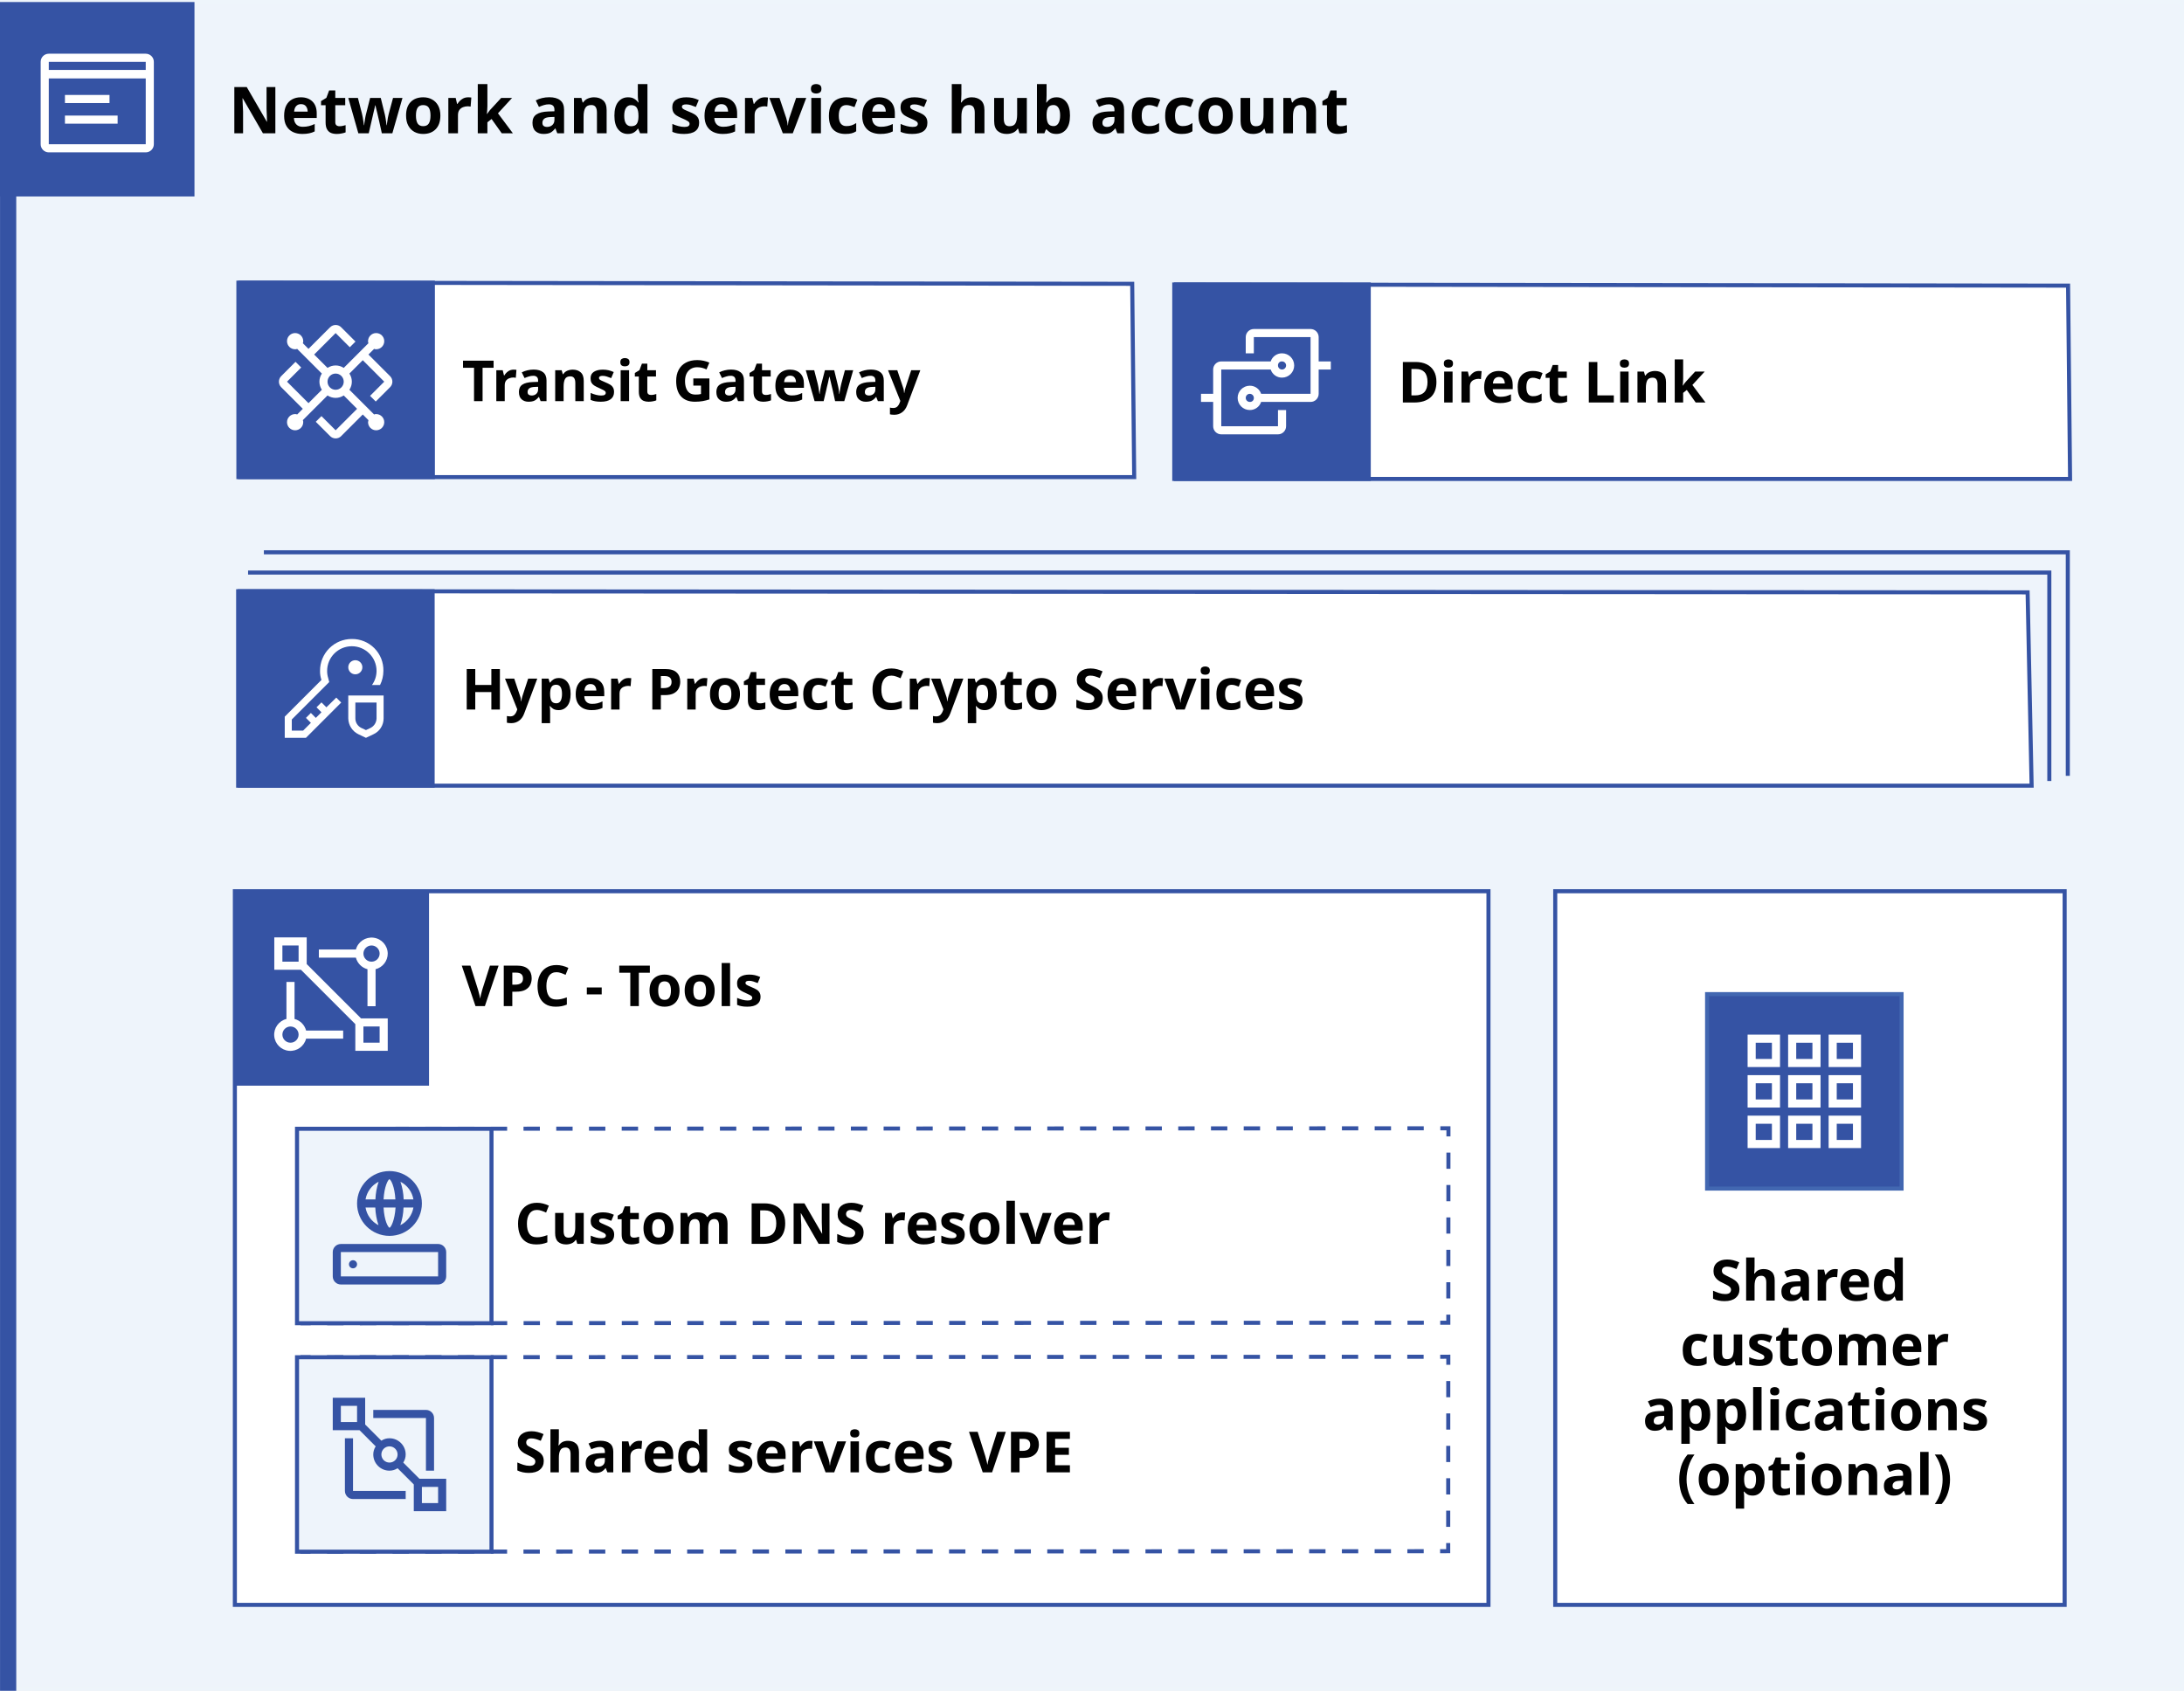
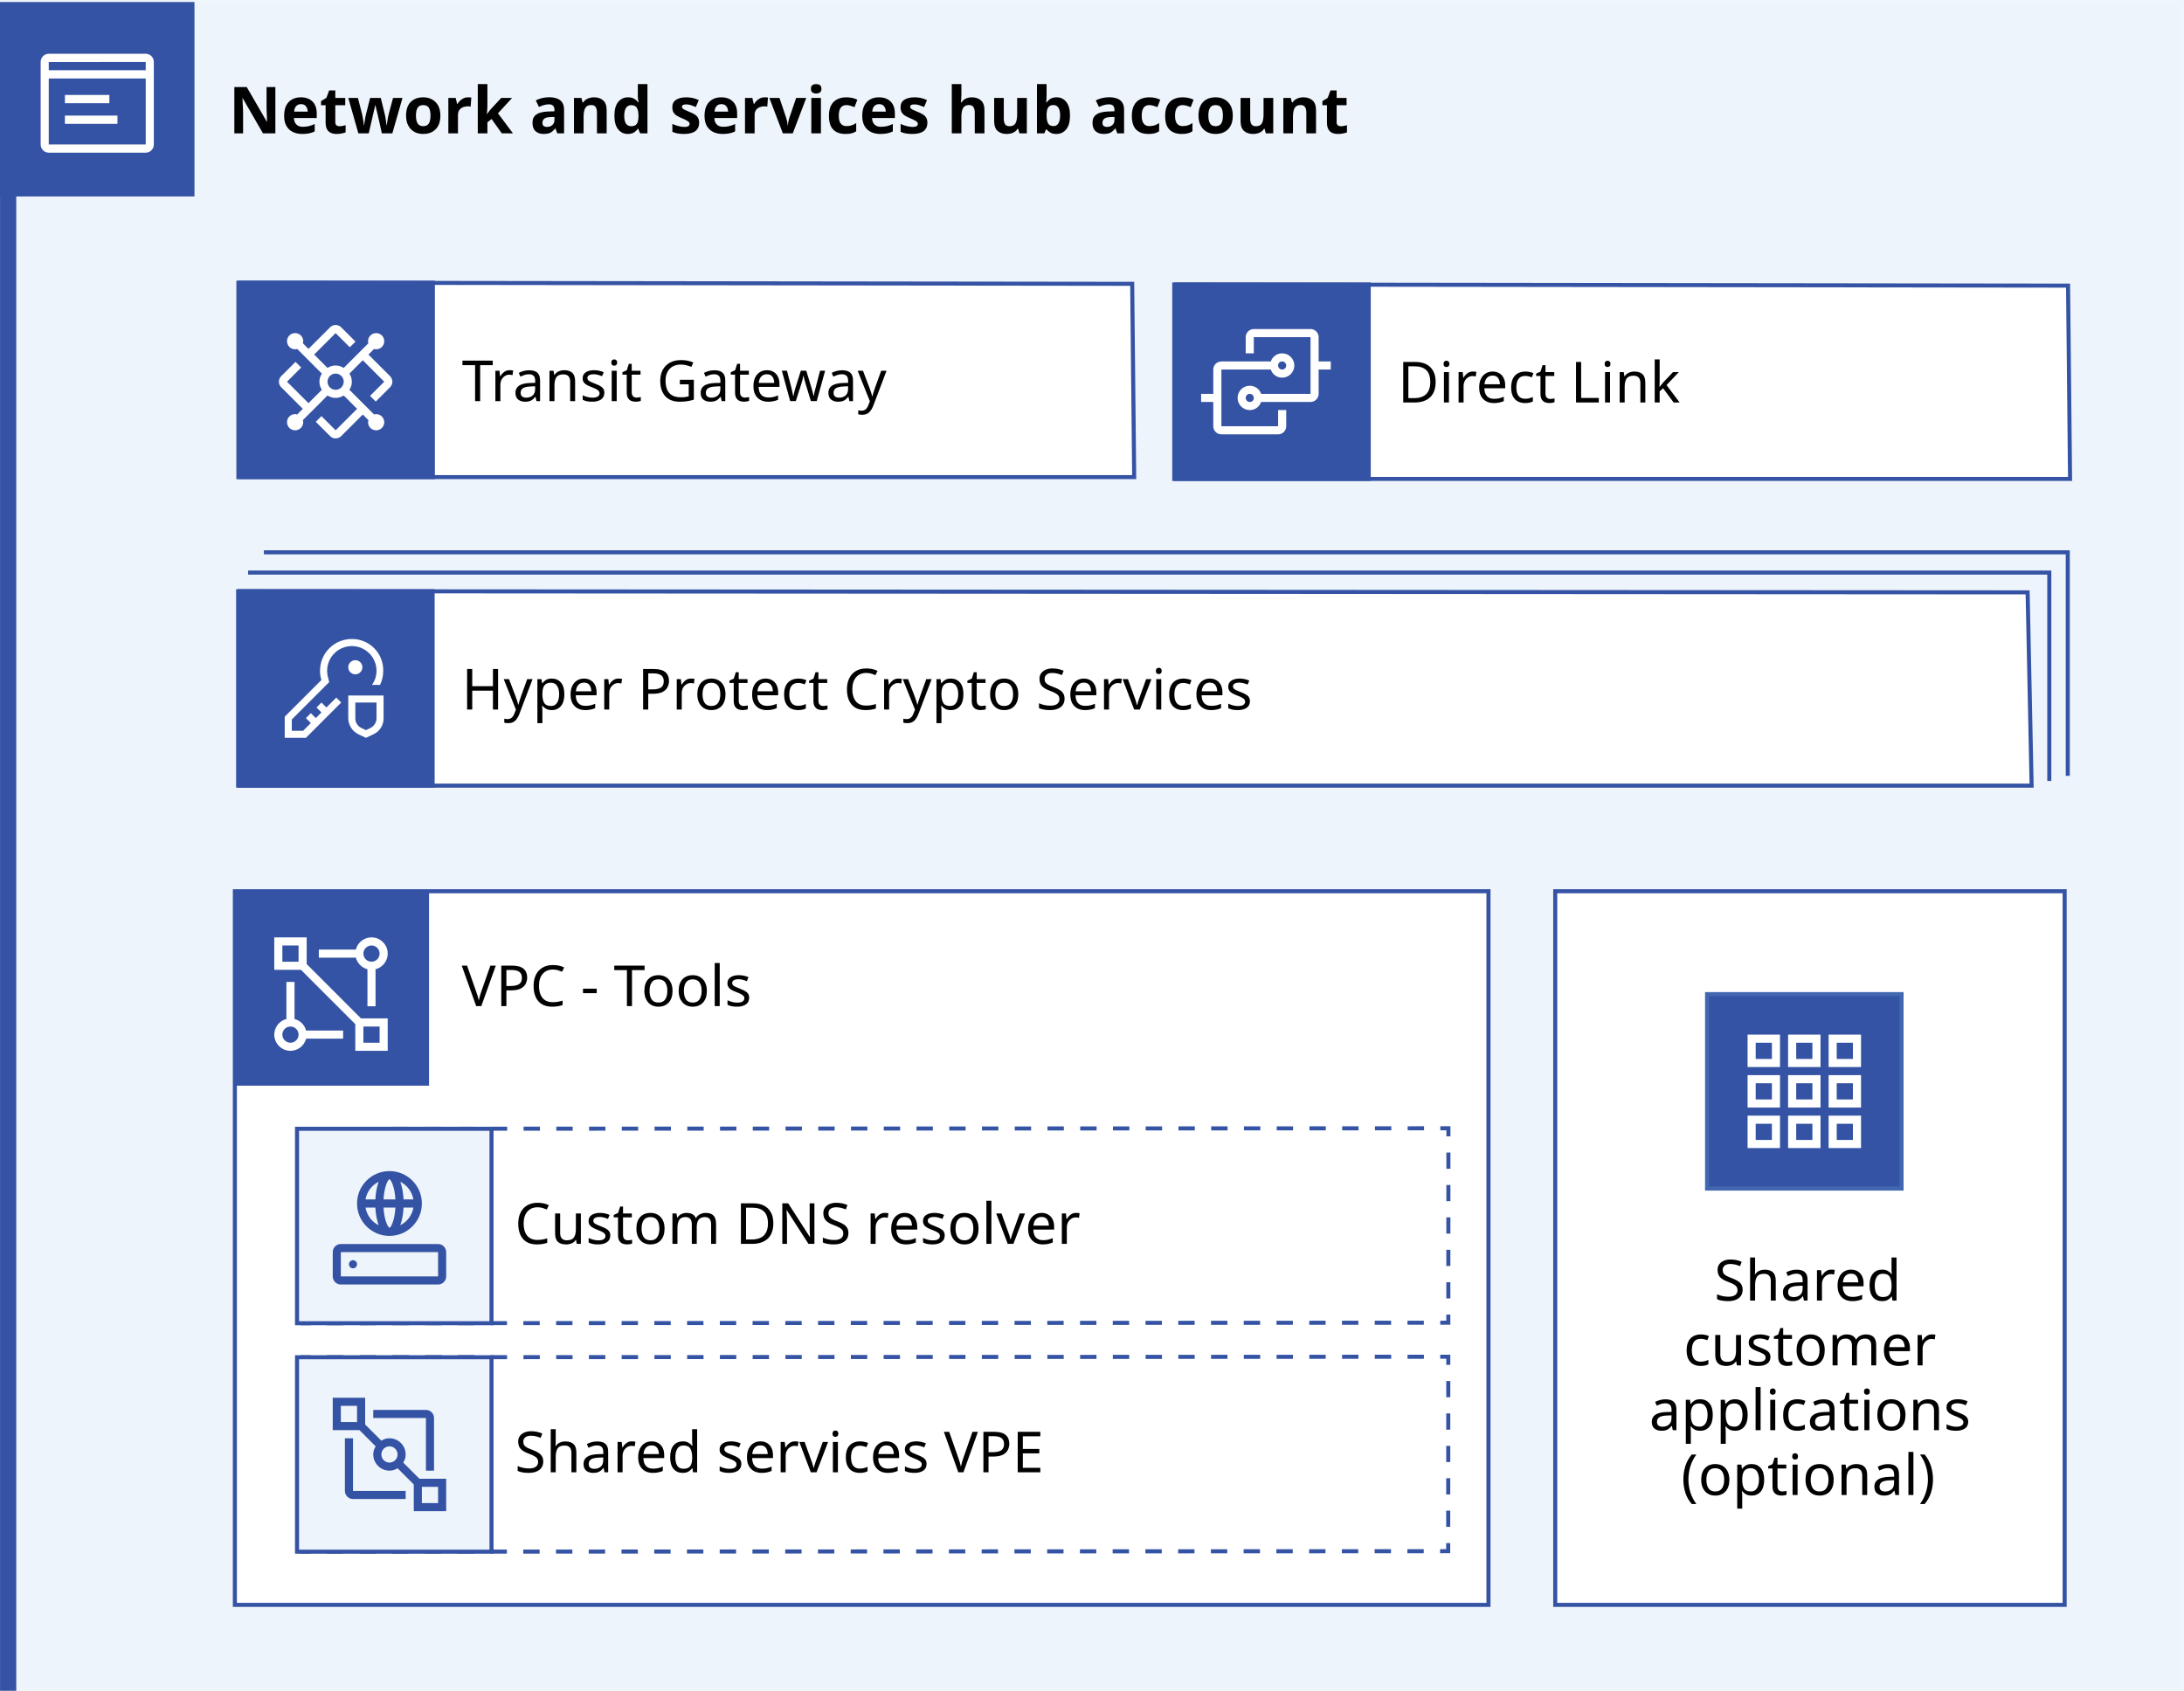
- <svg xmlns="http://www.w3.org/2000/svg" width="539.05" height="417.39" viewBox="0 0 539.05 417.39">
+ <svg xmlns="http://www.w3.org/2000/svg" width="539.053" height="417.391" viewBox="0 0 539.053 417.391">
  <defs>
-     <style>.cls-1,.cls-9{fill:#eef4fb;}.cls-1{stroke:#eef5fb;}.cls-1,.cls-11,.cls-12,.cls-3,.cls-5,.cls-6,.cls-7,.cls-8,.cls-9{stroke-miterlimit:10;}.cls-12,.cls-2,.cls-3{fill:#3553a4;}.cls-11,.cls-3,.cls-5,.cls-6,.cls-7,.cls-8,.cls-9{stroke:#3553a4;}.cls-4,.cls-5{fill:#fff;}.cls-10,.cls-11,.cls-6,.cls-7,.cls-8{fill:none;}.cls-7{stroke-dasharray:4.04 4.04;}.cls-8{stroke-dasharray:4 4;}.cls-11{fill-rule:evenodd;}.cls-12{stroke:#4267b1;}.cls-13{font-size:16px;}.cls-13,.cls-14{fill:#010101;font-family:IBMPlexSans-SemiBold, IBM Plex Sans;font-weight:600;}.cls-14{font-size:14px;}</style>
+     <style>.cls-1,.cls-9{fill:#eef4fb;}.cls-1{stroke:#eef5fb;}.cls-1,.cls-11,.cls-12,.cls-3,.cls-5,.cls-6,.cls-7,.cls-8,.cls-9{stroke-miterlimit:10;}.cls-12,.cls-2,.cls-3{fill:#3553a4;}.cls-11,.cls-3,.cls-5,.cls-6,.cls-7,.cls-8,.cls-9{stroke:#3553a4;}.cls-4,.cls-5{fill:#fff;}.cls-10,.cls-11,.cls-6,.cls-7,.cls-8{fill:none;}.cls-7{stroke-dasharray:4.041 4.041;}.cls-8{stroke-dasharray:4 4;}.cls-11{fill-rule:evenodd;}.cls-12{stroke:#4267b1;}.cls-13{font-size:16px;font-family:IBMPlexSans-SemiBold, IBM Plex Sans;font-weight:600;}.cls-13,.cls-14{fill:#010101;}.cls-14{font-size:14px;font-family:IBMPlexSans, IBM Plex Sans;}</style>
  </defs>
  <g id="Background">
-     <rect class="cls-1" x="0.51" y="0.5" width="538.04" height="416.39" />
+     <rect class="cls-1" x="0.512" y="0.5" width="538.041" height="416.391" />
    <rect class="cls-2" y="0.5" width="48" height="48" />
-     <rect class="cls-3" x="0.51" y="48.5" width="3" height="368.39" />
-     <path class="cls-4" d="M537.4,29.83h11v2h-11Zm0,5.09h13v2h-13Z" transform="translate(-521.37 -6.39)" />
-     <path class="cls-4" d="M557.34,19.65H533.41a2,2,0,0,0-2,2V42a2,2,0,0,0,2,2h23.93a2,2,0,0,0,2-2V21.69A2,2,0,0,0,557.34,19.65Zm0,2v2H533.41v-2ZM533.41,42V25.76h23.93V42Z" transform="translate(-521.37 -6.39)" />
-     <rect class="cls-5" x="57.97" y="220.01" width="309.41" height="176.17" />
-     <rect class="cls-4" x="74.68" y="278.59" width="282.81" height="48" />
-     <polyline class="cls-6" points="74.69 280.65 74.69 278.65 76.69 278.65" />
-     <line class="cls-7" x1="80.73" y1="278.65" x2="353.48" y2="278.53" />
-     <polyline class="cls-6" points="355.5 278.53 357.5 278.53 357.5 280.53" />
-     <line class="cls-8" x1="357.5" y1="284.53" x2="357.47" y2="322.53" />
-     <polyline class="cls-6" points="357.47 324.53 357.47 326.53 355.47 326.53" />
-     <line class="cls-7" x1="351.43" y1="326.53" x2="78.69" y2="326.65" />
-     <polyline class="cls-6" points="76.67 326.65 74.67 326.65 74.67 324.65" />
-     <line class="cls-8" x1="74.67" y1="320.66" x2="74.69" y2="282.65" />
-     <rect class="cls-4" x="74.65" y="334.99" width="282.81" height="48" />
-     <polyline class="cls-6" points="74.66 337.05 74.66 335.05 76.66 335.05" />
-     <line class="cls-7" x1="80.7" y1="335.05" x2="353.45" y2="334.93" />
-     <polyline class="cls-6" points="355.47 334.93 357.47 334.92 357.47 336.92" />
-     <line class="cls-8" x1="357.46" y1="340.92" x2="357.44" y2="378.92" />
-     <polyline class="cls-6" points="357.44 380.92 357.44 382.92 355.44 382.93" />
-     <line class="cls-7" x1="351.4" y1="382.93" x2="78.66" y2="383.05" />
-     <polyline class="cls-6" points="76.64 383.05 74.64 383.05 74.64 381.05" />
-     <line class="cls-8" x1="74.64" y1="377.05" x2="74.66" y2="339.05" />
-     <rect class="cls-9" x="73.31" y="278.65" width="48" height="48" />
-     <rect class="cls-9" x="73.31" y="335.05" width="48" height="48" />
-     <rect class="cls-2" x="57.89" y="220.01" width="48" height="48" />
-     <path class="cls-4" d="M610.48,257.79l-13.41-13.41v-6.59h-8v8h6.58l13.42,13.42v6.58h8v-8Zm-15.41-14h-4v-4h4Zm20,20h-4v-4h4Z" transform="translate(-521.37 -6.39)" />
-     <path class="cls-4" d="M617.07,241.79a4,4,0,0,0-7.86-1h-9.14v2h9.14a4,4,0,0,0,2.86,2.86v9.14h2v-9.14A4,4,0,0,0,617.07,241.79Zm-4,2a2,2,0,1,1,2-2A2,2,0,0,1,613.07,243.79Z" transform="translate(-521.37 -6.39)" />
-     <path class="cls-4" d="M606.07,260.79h-9.15a4,4,0,0,0-2.85-2.86v-9.14h-2v9.14a4,4,0,1,0,4.85,4.86h9.15Zm-13,3a2,2,0,1,1,2-2A2,2,0,0,1,593.07,263.79Z" transform="translate(-521.37 -6.39)" />
-     <path class="cls-2" d="M617.5,295.48a8,8,0,1,0,8,8A8,8,0,0,0,617.5,295.48Zm5.91,7H621a15.11,15.11,0,0,0-.79-4.36A6,6,0,0,1,623.41,302.48Zm-5.89,7h0c-.39-.12-1.31-1.82-1.48-5H619C618.8,307.66,617.87,309.36,617.52,309.48Zm-1.48-7c.17-3.17,1.09-4.87,1.44-5h0c.38.12,1.31,1.83,1.48,5Zm-1.22-4.36a15.45,15.45,0,0,0-.79,4.36h-2.44A6,6,0,0,1,614.82,298.12Zm-3.23,6.36H614a15.32,15.32,0,0,0,.79,4.36A6,6,0,0,1,611.59,304.48Zm8.59,4.36a15,15,0,0,0,.79-4.36h2.44a6,6,0,0,1-3.23,4.36Z" transform="translate(-521.37 -6.39)" />
-     <path class="cls-2" d="M629.5,323.48h-24a2,2,0,0,1-2-2v-6a2,2,0,0,1,2-2h24a2,2,0,0,1,2,2v6A2,2,0,0,1,629.5,323.48Zm-24-8v6h24v-6Z" transform="translate(-521.37 -6.39)" />
-     <circle class="cls-2" cx="87.13" cy="312.1" r="1" />
-     <path id="_Path_" data-name=" Path " class="cls-2" d="M621.5,376.44h-13a2,2,0,0,1-2-2v-13h2v13h13Z" transform="translate(-521.37 -6.39)" />
-     <path id="_Compound_Path_" data-name=" Compound Path " class="cls-2" d="M624.9,371.44l-4-4a3.66,3.66,0,0,0,.6-2,4,4,0,0,0-4-4,3.48,3.48,0,0,0-2,.6l-4-4v-6.6h-8v8h6.6l4,4a3.61,3.61,0,0,0-.6,2,4,4,0,0,0,4,4,3.64,3.64,0,0,0,2-.6l4,4v6.6h8v-8Zm-15.4-14h-4v-4h4Zm8,10a2,2,0,1,1,2-2A2,2,0,0,1,617.5,367.44Zm12,10h-4v-4h4Z" transform="translate(-521.37 -6.39)" />
-     <path id="_Path_2" data-name=" Path 2" class="cls-2" d="M626.5,369.44h2v-13a2,2,0,0,0-2-2h-13v2h13Z" transform="translate(-521.37 -6.39)" />
-     <rect id="_Transparent_Rectangle_" data-name=" Transparent Rectangle " class="cls-10" x="80.13" y="343.05" width="32" height="32" />
-     <polygon class="cls-5" points="59.25 69.78 279.45 70.06 279.94 117.78 59.25 117.78 59.25 69.78" />
-     <rect class="cls-3" x="58.84" y="69.78" width="48" height="48" />
-     <polygon class="cls-5" points="290.24 70.23 510.44 70.51 510.93 118.23 290.24 118.23 290.24 70.23" />
-     <rect class="cls-3" x="289.83" y="70.23" width="48" height="48" />
-     <path class="cls-4" d="M614.11,105.51l3.5-3.5a1.92,1.92,0,0,0,.07-2.73l-.07-.07-5.3-5.3,1.4-1.4a.89.89,0,0,0,.5.1,2,2,0,1,0-2-2,.94.94,0,0,0,.1.5l-6.1,6.1a3.63,3.63,0,0,0-4,0l-3.3-3.3,5.3-5.3,3.5,3.5,1.4-1.4-3.5-3.5a1.93,1.93,0,0,0-2.73-.06l-.07.06-5.3,5.3-1.4-1.4a.78.78,0,0,0,.1-.5,2,2,0,1,0-2,2,.85.85,0,0,0,.5-.1l6.1,6.1a3.63,3.63,0,0,0,0,4l-3.3,3.3-5.3-5.3,3.5-3.5-1.4-1.4-3.5,3.5a1.94,1.94,0,0,0-.06,2.74l.06.06,5.3,5.3-1.4,1.4a.94.94,0,0,0-.5-.1,2,2,0,1,0,2,2,.81.81,0,0,0-.1-.5l6.1-6.1a3.63,3.63,0,0,0,4,0l3.3,3.3-5.3,5.3-3.5-3.5-1.4,1.4,3.5,3.5a1.93,1.93,0,0,0,2.74.07l.06-.07,5.3-5.3,1.4,1.4c0,.2-.1.3-.1.5a2,2,0,1,0,2-2,1,1,0,0,0-.5.1l-6.1-6.1a3.63,3.63,0,0,0,0-4l3.3-3.3,5.3,5.3-3.5,3.5Zm-9.9-2.9a2,2,0,1,1,2-2A2,2,0,0,1,604.21,102.61Z" transform="translate(-521.37 -6.39)" />
-     <path class="cls-4" d="M835,97.61a2.91,2.91,0,0,0,2.8,2,3,3,0,0,0,0-6,2.91,2.91,0,0,0-2.8,2h-12.2a2,2,0,0,0-2,2v6h-3v2h3v6a2,2,0,0,0,2,2h14a2,2,0,0,0,2-2v-4h-2v4h-14v-14Zm2.8-2a1,1,0,1,1-1,1A.94.94,0,0,1,837.84,95.61Z" transform="translate(-521.37 -6.39)" />
-     <path class="cls-4" d="M846.84,95.61v-6a2,2,0,0,0-2-2h-14a2,2,0,0,0-2,2v4h2v-4h14v14h-12.2a2.91,2.91,0,0,0-2.8-2,3,3,0,0,0,0,6,2.91,2.91,0,0,0,2.8-2h12.2a2,2,0,0,0,2-2v-6h3v-2Zm-17,10a1,1,0,1,1,1-1A.94.94,0,0,1,829.84,105.61Z" transform="translate(-521.37 -6.39)" />
-     <rect id="_Transparent_Rectangle_2" data-name="&lt;Transparent Rectangle&gt;" class="cls-10" x="296.46" y="78.23" width="32" height="32" />
-     <polygon class="cls-5" points="59.18 145.95 500.45 146.23 501.44 193.95 59.18 193.95 59.18 145.95" />
-     <rect class="cls-3" x="58.78" y="145.95" width="48" height="48" />
-     <path class="cls-4" d="M611.69,188.53l-1.83-.87a4.44,4.44,0,0,1-2.53-3.92v-5.66h8.72v5.66a4.29,4.29,0,0,1-2.53,3.92Zm-2.61-8.71v3.92a2.61,2.61,0,0,0,1.48,2.35l1.13.53,1.13-.53a2.71,2.71,0,0,0,1.49-2.35v-3.92Z" transform="translate(-521.37 -6.39)" />
-     <circle class="cls-4" cx="87.7" cy="164.72" r="1.74" />
-     <path class="cls-4" d="M608.21,164.13a7.82,7.82,0,0,0-7.85,7.85,6.53,6.53,0,0,0,.35,2.26l-9.06,9.06v5.23h5.23l8.71-8.71-1.22-1.22L601.93,181l-1.22-1.22L599.49,181l1.22,1.22-1.39,1.39-1.22-1.22-1.22,1.22,1.22,1.22-1.92,1.92h-2.79V184l8.54-8.54.7-.7-.26-1a5.83,5.83,0,0,1-.26-1.74,6.1,6.1,0,1,1,12.2,0,5.94,5.94,0,0,1-1.14,3.48h2A7.86,7.86,0,0,0,616,172,7.69,7.69,0,0,0,608.21,164.13Z" transform="translate(-521.37 -6.39)" />
-     <polyline class="cls-11" points="61.23 141.34 505.81 141.34 505.81 192.8" />
-     <polyline class="cls-11" points="65.13 136.34 510.37 136.34 510.37 191.52" />
-     <rect class="cls-5" x="383.86" y="220.01" width="125.73" height="176.17" />
-     <rect class="cls-12" x="421.34" y="245.41" width="48" height="48" />
-     <path class="cls-4" d="M958.71,263.8v4h-4v-4Zm2-2h-8v8h8Zm8,2v4h-4v-4Zm2-2h-8v8h8Zm8,2v4h-4v-4Zm2-2h-8v8h8Zm-22,12v4h-4v-4Zm2-2h-8v8h8Zm8,2v4h-4v-4Zm2-2h-8v8h8Zm8,2v4h-4v-4Zm2-2h-8v8h8Zm-22,12v4h-4v-4Zm2-2h-8v8h8Zm8,2v4h-4v-4Zm2-2h-8v8h8Zm8,2v4h-4v-4Zm2-2h-8v8h8Z" transform="translate(-521.37 -6.39)" />
+     <rect class="cls-3" x="0.512" y="48.5" width="3" height="368.391" />
+     <path class="cls-4" d="M537.395,29.83h10.971v2.035h-10.971Zm0,5.089h12.966v2.036H537.395Z" transform="translate(-521.3741 -6.3854)" />
+     <path class="cls-4" d="M557.342,19.652H533.406a2.015,2.015,0,0,0-1.995,2.035V42.043a2.015,2.015,0,0,0,1.995,2.035h23.937a2.015,2.015,0,0,0,1.995-2.035V21.688A2.015,2.015,0,0,0,557.342,19.652Zm0,2.035v2.036H533.406V21.688ZM533.406,42.043V25.759h23.937V42.043Z" transform="translate(-521.3741 -6.3854)" />
+     <rect class="cls-5" x="57.969" y="220.013" width="309.414" height="176.168" />
+     <rect class="cls-4" x="74.679" y="278.59" width="282.806" height="48" />
+     <polyline class="cls-6" points="74.691 280.655 74.692 278.655 76.692 278.654" />
+     <line class="cls-7" x1="80.733" y1="278.652" x2="353.478" y2="278.528" />
+     <polyline class="cls-6" points="355.498 278.527 357.498 278.526 357.497 280.526" />
+     <line class="cls-8" x1="357.495" y1="284.526" x2="357.475" y2="322.526" />
+     <polyline class="cls-6" points="357.474 324.526 357.473 326.526 355.473 326.527" />
+     <line class="cls-7" x1="351.432" y1="326.529" x2="78.687" y2="326.653" />
+     <polyline class="cls-6" points="76.667 326.654 74.667 326.655 74.667 324.655" />
+     <line class="cls-8" x1="74.67" y1="320.655" x2="74.69" y2="282.655" />
+     <rect class="cls-4" x="74.649" y="334.988" width="282.806" height="48" />
+     <polyline class="cls-6" points="74.661 337.053 74.662 335.053 76.662 335.052" />
+     <line class="cls-7" x1="80.703" y1="335.05" x2="353.448" y2="334.926" />
+     <polyline class="cls-6" points="355.468 334.925 357.468 334.924 357.467 336.924" />
+     <line class="cls-8" x1="357.465" y1="340.924" x2="357.445" y2="378.924" />
+     <polyline class="cls-6" points="357.443 380.924 357.442 382.924 355.442 382.925" />
+     <line class="cls-7" x1="351.402" y1="382.927" x2="78.656" y2="383.051" />
+     <polyline class="cls-6" points="76.636 383.052 74.636 383.053 74.637 381.053" />
+     <line class="cls-8" x1="74.639" y1="377.053" x2="74.66" y2="339.053" />
+     <rect class="cls-9" x="73.314" y="278.653" width="48" height="48" />
+     <rect class="cls-9" x="73.314" y="335.051" width="48" height="48" />
+     <rect class="cls-2" x="57.891" y="220.013" width="48" height="48" />
+     <path class="cls-4" d="M610.481,257.792l-13.414-13.414v-6.586h-8v8h6.586l13.414,13.414v6.586h8v-8Zm-15.414-14h-4v-4h4Zm20,20h-4v-4h4Z" transform="translate(-521.3741 -6.3854)" />
+     <path class="cls-4" d="M617.067,241.792a3.991,3.991,0,0,0-7.858-1h-9.142v2h9.142a3.994,3.994,0,0,0,2.858,2.858v9.142h2V245.65A3.996,3.996,0,0,0,617.067,241.792Zm-4,2a2,2,0,1,1,2-2A2,2,0,0,1,613.067,243.792Z" transform="translate(-521.3741 -6.3854)" />
+     <path class="cls-4" d="M606.067,260.792h-9.142a3.994,3.994,0,0,0-2.858-2.858v-9.142h-2v9.142a3.991,3.991,0,1,0,4.858,4.858h9.142Zm-13,3a2,2,0,1,1,2-2A2,2,0,0,1,593.067,263.792Z" transform="translate(-521.3741 -6.3854)" />
+     <path class="cls-2" d="M617.501,295.483a8,8,0,1,0,8,8A8,8,0,0,0,617.501,295.483Zm5.91,7h-2.438a15.248,15.248,0,0,0-.792-4.36A6.009,6.009,0,0,1,623.411,302.483Zm-5.888,6.999h-.008c-.381-.121-1.309-1.821-1.479-4.999h2.929C618.796,307.659,617.872,309.36,617.523,309.482Zm-1.487-6.999c.169-3.176,1.093-4.877,1.443-4.999h.008c.381.121,1.309,1.821,1.479,4.999Zm-1.216-4.36a15.244,15.244,0,0,0-.792,4.36h-2.438A6.008,6.008,0,0,1,614.82,298.123Zm-3.229,6.36h2.437a15.245,15.245,0,0,0,.792,4.36A6.009,6.009,0,0,1,611.591,304.483Zm8.59,4.36a15.246,15.246,0,0,0,.792-4.36h2.438a6.009,6.009,0,0,1-3.229,4.36Z" transform="translate(-521.3741 -6.3854)" />
+     <path class="cls-2" d="M629.501,323.483h-24a2.002,2.002,0,0,1-2-2v-6a2.002,2.002,0,0,1,2-2h24a2.002,2.002,0,0,1,2,2v6A2.002,2.002,0,0,1,629.501,323.483Zm-24-8v6h24v-6Z" transform="translate(-521.3741 -6.3854)" />
+     <circle class="cls-2" cx="87.127" cy="312.098" r="1" />
+     <path id="_Path_" data-name=" Path " class="cls-2" d="M621.501,376.436h-13a2.006,2.006,0,0,1-2-2v-13h2v13h13Z" transform="translate(-521.3741 -6.3854)" />
+     <path id="_Compound_Path_" data-name=" Compound Path " class="cls-2" d="M624.901,371.436l-4-4a3.606,3.606,0,0,0,.6-2,4.012,4.012,0,0,0-4-4,3.605,3.605,0,0,0-2,.6l-4-4v-6.6h-8v8h6.6l4,4a3.605,3.605,0,0,0-.6,2,4.012,4.012,0,0,0,4,4,3.607,3.607,0,0,0,2-.6l4,4v6.6h8v-8Zm-15.4-14h-4v-4h4Zm8,10a2,2,0,1,1,2-2A2,2,0,0,1,617.501,367.436Zm12,10h-4v-4h4Z" transform="translate(-521.3741 -6.3854)" />
+     <path id="_Path_2" data-name=" Path 2" class="cls-2" d="M626.501,369.436h2v-13a2.006,2.006,0,0,0-2-2h-13v2h13Z" transform="translate(-521.3741 -6.3854)" />
+     <rect id="_Transparent_Rectangle_" data-name=" Transparent Rectangle " class="cls-10" x="80.127" y="343.051" width="32" height="32" />
+     <polygon class="cls-5" points="59.247 69.781 279.447 70.064 279.94 117.781 59.247 117.781 59.247 69.781" />
+     <rect class="cls-3" x="58.84" y="69.781" width="48" height="48" />
+     <polygon class="cls-5" points="290.236 70.228 510.437 70.51 510.93 118.228 290.236 118.228 290.236 70.228" />
+     <rect class="cls-3" x="289.83" y="70.228" width="48" height="48" />
+     <path class="cls-4" d="M614.114,105.513l3.5-3.5a1.933,1.933,0,0,0,.067-2.733q-.033-.034-.067-.067l-5.3-5.3,1.4-1.4a.901.901,0,0,0,.5.1,2,2,0,1,0-2-2,.901.901,0,0,0,.1.5l-6.1,6.1a3.633,3.633,0,0,0-4,0l-3.3-3.3,5.3-5.3,3.5,3.5,1.4-1.4-3.5-3.5a1.933,1.933,0,0,0-2.733-.067q-.034.033-.067.067l-5.3,5.3-1.4-1.4a.901.901,0,0,0,.1-.5,2,2,0,1,0-2,2,.901.901,0,0,0,.5-.1l6.1,6.1a3.633,3.633,0,0,0,0,4l-3.3,3.3-5.3-5.3,3.5-3.5-1.4-1.4-3.5,3.5a1.933,1.933,0,0,0-.067,2.733q.033.034.067.067l5.3,5.3-1.4,1.4a.903.903,0,0,0-.5-.1,2,2,0,1,0,2,2,.901.901,0,0,0-.1-.5l6.1-6.1a3.633,3.633,0,0,0,4,0l3.3,3.3-5.3,5.3-3.5-3.5-1.4,1.4,3.5,3.5a1.933,1.933,0,0,0,2.733.067q.034-.033.067-.067l5.3-5.3,1.4,1.4c0,.2-.1.3-.1.5a2,2,0,1,0,2-2,.903.903,0,0,0-.5.1l-6.1-6.1a3.633,3.633,0,0,0,0-4l3.3-3.3,5.3,5.3-3.5,3.5Zm-9.9-2.9a2,2,0,1,1,2-2A2,2,0,0,1,604.214,102.613Z" transform="translate(-521.3741 -6.3854)" />
+     <path class="cls-4" d="M835.037,97.613a2.913,2.913,0,0,0,2.8,2,3,3,0,0,0,0-6,2.913,2.913,0,0,0-2.8,2h-12.2a2.006,2.006,0,0,0-2,2v6h-3v2h3v6a2.006,2.006,0,0,0,2,2h14a2.006,2.006,0,0,0,2-2v-4h-2v4h-14v-14Zm2.8-2a1,1,0,1,1-1,1A.945.945,0,0,1,837.837,95.613Z" transform="translate(-521.3741 -6.3854)" />
+     <path class="cls-4" d="M846.837,95.613v-6a2.006,2.006,0,0,0-2-2h-14a2.006,2.006,0,0,0-2,2v4h2v-4h14v14h-12.2a2.913,2.913,0,0,0-2.8-2,3,3,0,0,0,0,6,2.913,2.913,0,0,0,2.8-2h12.2a2.006,2.006,0,0,0,2-2v-6h3v-2Zm-17,10a1,1,0,1,1,1-1A.945.945,0,0,1,829.837,105.613Z" transform="translate(-521.3741 -6.3854)" />
+     <rect id="_Transparent_Rectangle_2" data-name="&lt;Transparent Rectangle&gt;" class="cls-10" x="296.463" y="78.228" width="32" height="32" />
+     <polygon class="cls-5" points="59.184 145.947 500.454 146.23 501.442 193.947 59.184 193.947 59.184 145.947" />
+     <rect class="cls-3" x="58.778" y="145.947" width="48" height="48" />
+     <path class="cls-4" d="M611.691,188.533l-1.83-.872a4.442,4.442,0,0,1-2.527-3.921v-5.665h8.715V183.74a4.292,4.292,0,0,1-2.527,3.921Zm-2.614-8.715V183.74a2.624,2.624,0,0,0,1.482,2.353l1.133.523,1.133-.523a2.727,2.727,0,0,0,1.481-2.353v-3.922Z" transform="translate(-521.3741 -6.3854)" />
+     <circle class="cls-4" cx="87.703" cy="164.718" r="1.743" />
+     <path class="cls-4" d="M608.206,164.132a7.81,7.81,0,0,0-7.843,7.843,6.499,6.499,0,0,0,.349,2.266l-9.063,9.063v5.229h5.229l8.715-8.715-1.22-1.22-2.44,2.44-1.22-1.22-1.22,1.22,1.22,1.22-1.394,1.394-1.22-1.22-1.22,1.22,1.22,1.22-1.917,1.917h-2.789v-2.789l8.54-8.54.697-.697-.261-1.046a6.097,6.097,0,1,1,11.939-1.743,5.951,5.951,0,0,1-1.133,3.486h2.004a7.861,7.861,0,0,0,.784-3.486A7.683,7.683,0,0,0,608.206,164.132Z" transform="translate(-521.3741 -6.3854)" />
+     <polyline class="cls-11" points="61.232 141.345 505.806 141.345 505.806 192.796" />
+     <polyline class="cls-11" points="65.133 136.345 510.365 136.345 510.365 191.519" />
+     <rect class="cls-5" x="383.862" y="220.013" width="125.732" height="176.168" />
+     <rect class="cls-12" x="421.337" y="245.411" width="48" height="48" />
+     <path class="cls-4" d="M958.712,263.797v4h-4v-4Zm2-2h-8v8h8Zm8,2v4h-4v-4Zm2-2h-8v8h8Zm8,2v4h-4v-4Zm2-2h-8v8h8Zm-22,12v4h-4v-4Zm2-2h-8v8h8Zm8,2v4h-4v-4Zm2-2h-8v8h8Zm8,2v4h-4v-4Zm2-2h-8v8h8Zm-22,12v4h-4v-4Zm2-2h-8v8h8Zm8,2v4h-4v-4Zm2-2h-8v8h8Zm8,2v4h-4v-4Zm2-2h-8v8h8Z" transform="translate(-521.3741 -6.3854)" />
  </g>
  <g id="Text">
-     <text class="cls-13" transform="translate(56.4 32.91)">Network and services hub account</text>
-     <text class="cls-14" transform="translate(113.97 248.37)">VPC - Tools</text>
-     <text class="cls-14" transform="translate(127.05 307.06)">Custom DNS resolver</text>
-     <text class="cls-14" transform="translate(127.05 363.46)">Shared services VPE</text>
-     <text class="cls-14" transform="translate(114 99.03)">Transit Gateway</text>
-     <text class="cls-14" transform="translate(344.99 99.36)">Direct Link</text>
-     <text class="cls-14" transform="translate(113.93 175.16)">Hyper Protect Crypto Services</text>
-     <text class="cls-14" transform="translate(422.17 321.06)">Shared <tspan x="-7.47" y="16">customer </tspan>
-       <tspan x="-16.74" y="32">applications </tspan>
-       <tspan x="-8.27" y="48">(optional)</tspan>
+     <text class="cls-13" transform="translate(56.4032 32.912)">Network and services hub account</text>
+     <text class="cls-14" transform="translate(113.9681 248.3724)">VPC - Tools</text>
+     <text class="cls-14" transform="translate(127.0526 307.0596)">Custom DNS resolver</text>
+     <text class="cls-14" transform="translate(127.0531 363.4573)">Shared services VPE</text>
+     <text class="cls-14" transform="translate(113.9965 99.0282)">Transit Gateway</text>
+     <text class="cls-14" transform="translate(344.9865 99.3597)">Direct Link</text>
+     <text class="cls-14" transform="translate(113.934 175.1551)">Hyper Protect Crypto Services</text>
+     <text class="cls-14" transform="translate(423.0848 321.0604)">Shared <tspan x="-7.553" y="16">customer </tspan>
+       <tspan x="-16.03" y="32">applications </tspan>
+       <tspan x="-8.162" y="48">(optional)</tspan>
    </text>
  </g>
</svg>
